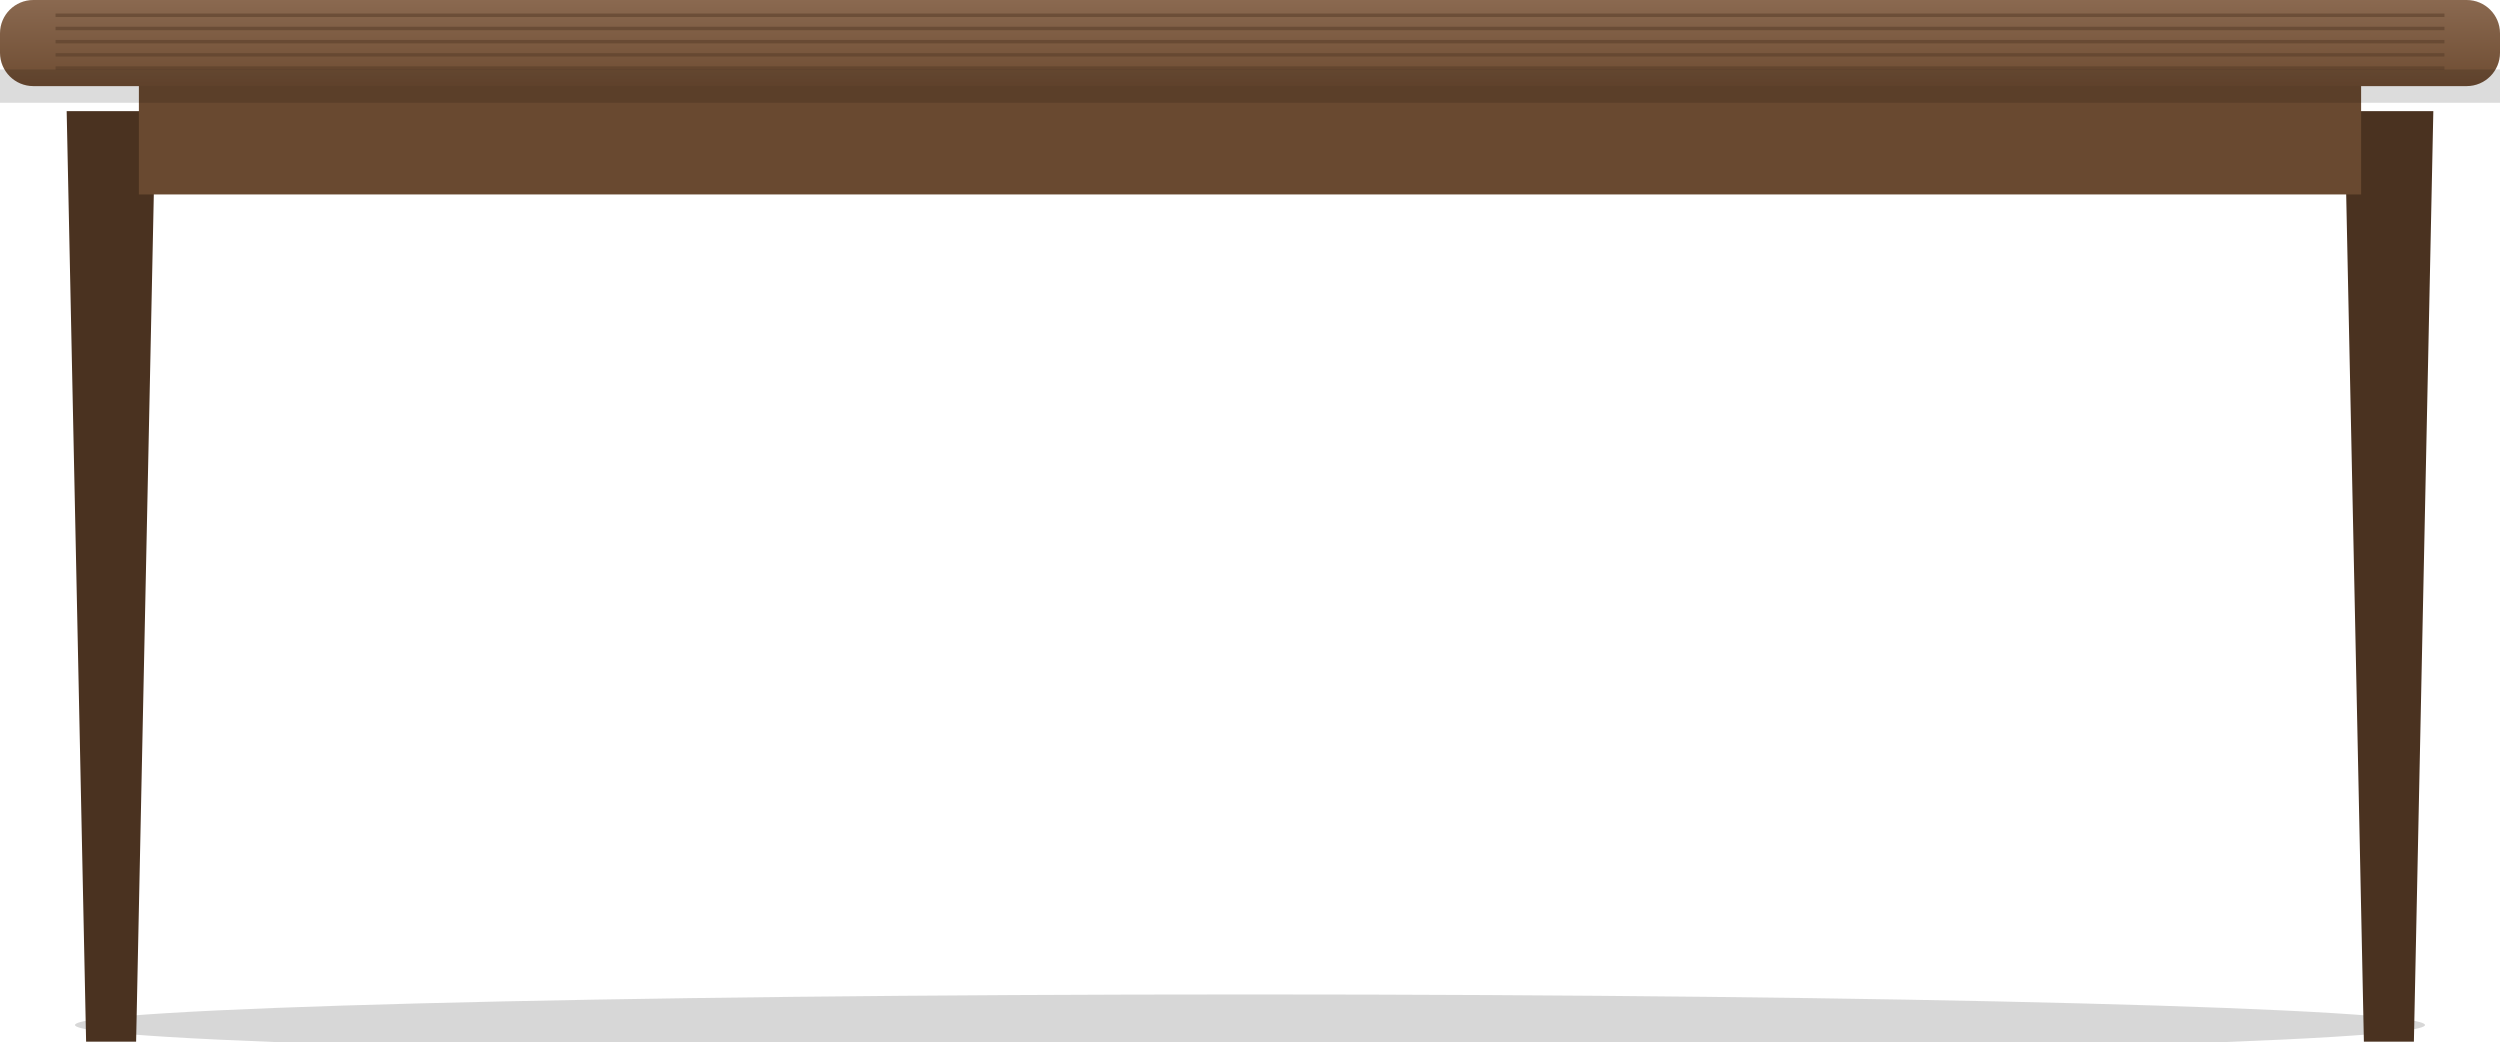
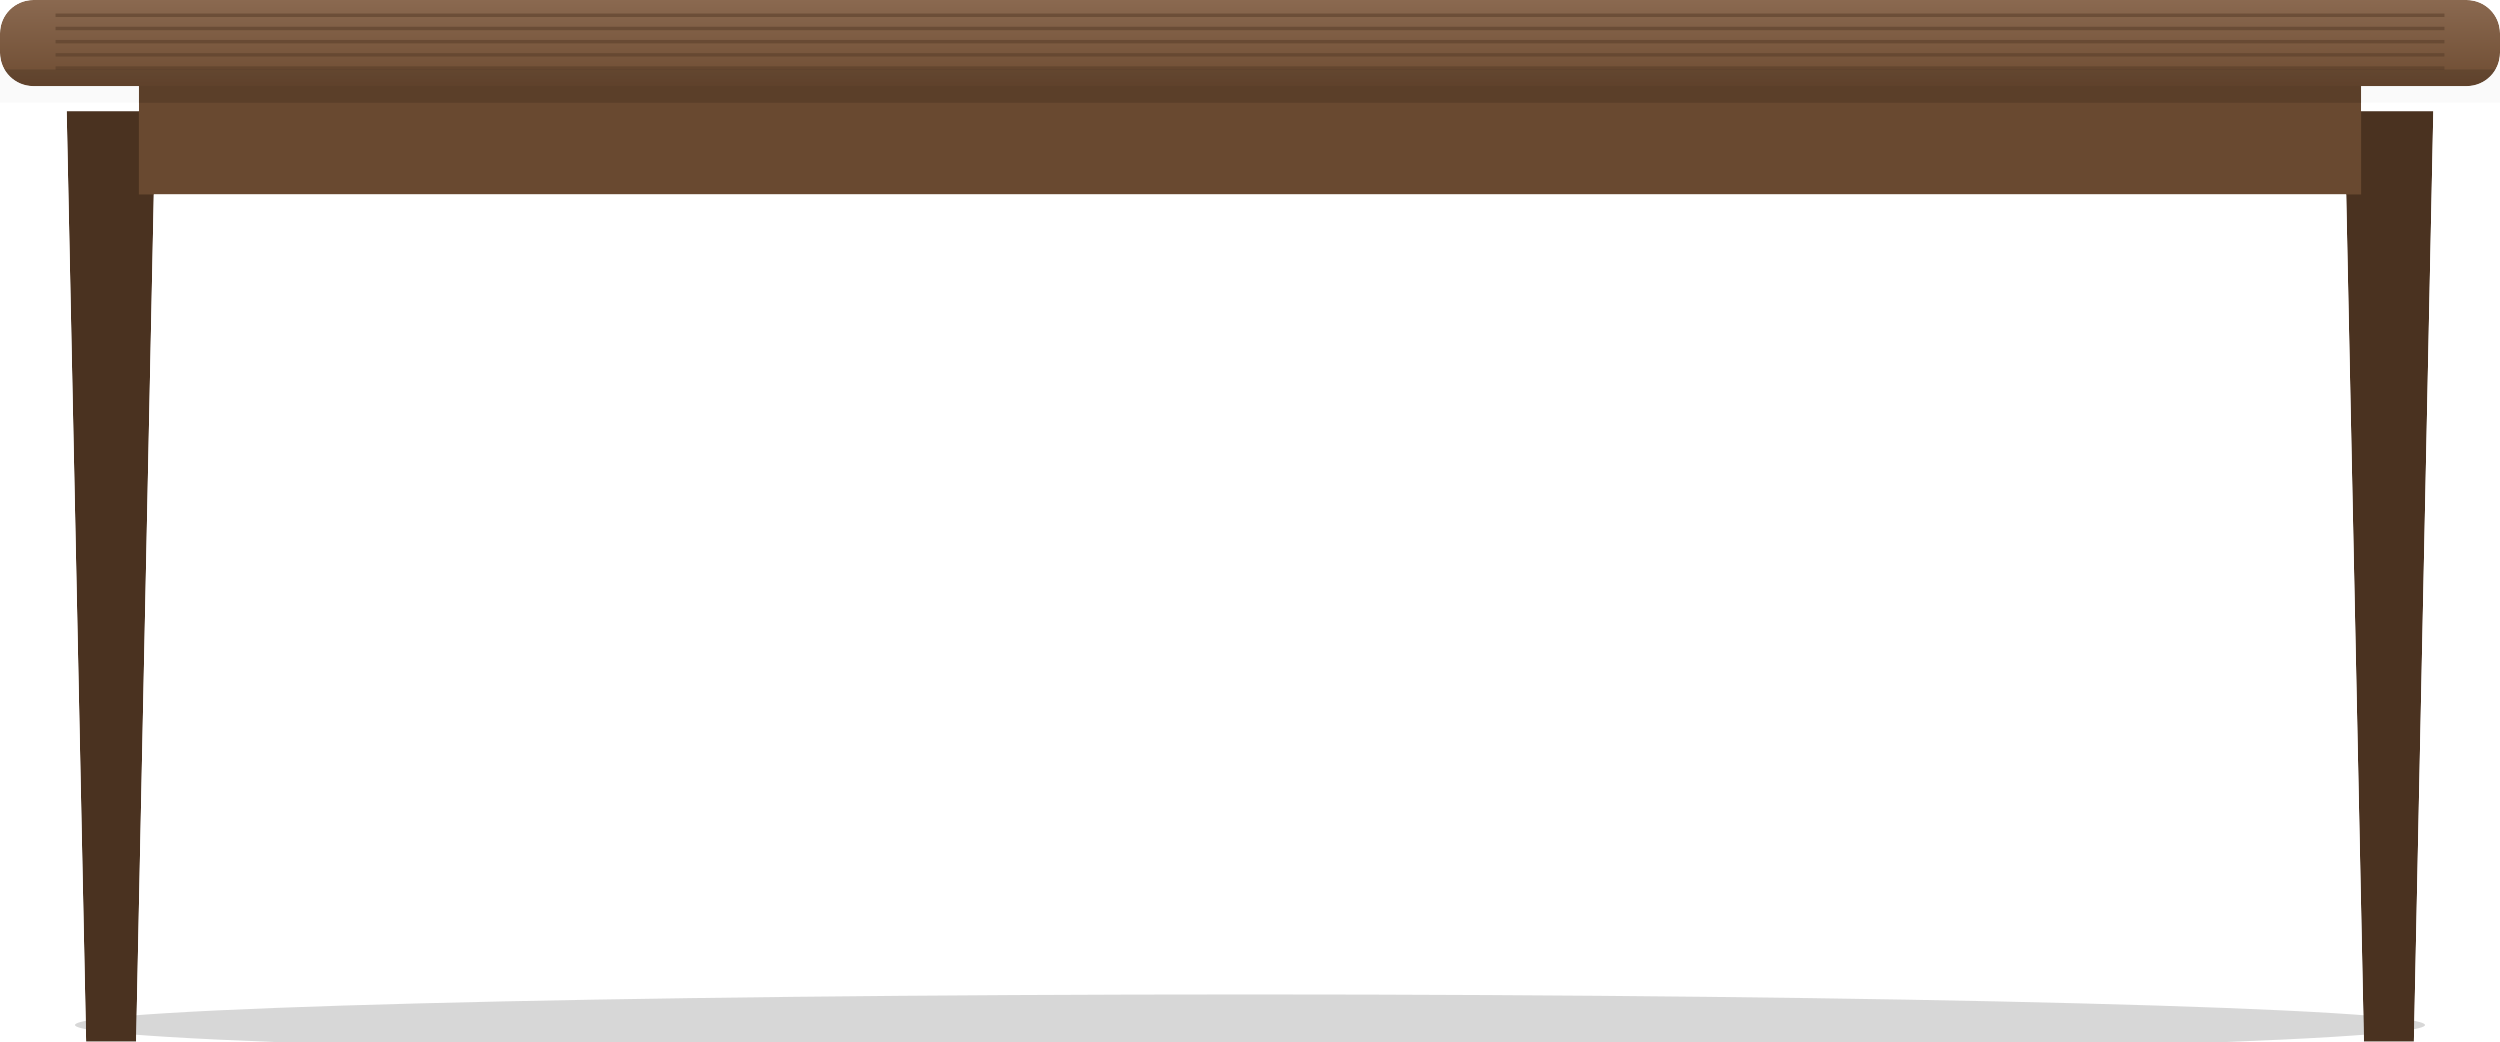
<svg xmlns="http://www.w3.org/2000/svg" viewBox="0 0 180 75" width="720" height="300" preserveAspectRatio="none">
  <defs>
    <linearGradient id="tg" x1="0" y1="0" x2="0" y2="1">
      <stop offset="0" stop-color="#8a6950" />
      <stop offset="1" stop-color="#6e4c32" />
    </linearGradient>
+     <filter id="tex" x="0" y="0" width="100%" height="100%" color-interpolation-filters="sRGB">
+       <feTurbulence type="fractalNoise" baseFrequency="0.01 0.3" numOctaves="2" seed="4" result="n" />
+       <feDiffuseLighting in="n" surfaceScale="0.35" diffuseConstant="1.18" lighting-color="#fff" result="l">
+         <feDistantLight azimuth="235" elevation="62" />
+       </feDiffuseLighting>
+       <feComposite in="l" in2="SourceGraphic" operator="arithmetic" k1="1" k2="0" k3="0" k4="0" result="m" />
+       <feComposite in="m" in2="SourceAlpha" operator="in" />
+     </filter>
  </defs>
  <ellipse cx="90.0" cy="73.8" rx="84.6" ry="2.2" fill="#000" opacity=".16" />
-   <polygon points="4.8,8 11.2,8 9.8,75 6.2,75" fill="#4a3220" />
-   <polygon points="168.8,8 175.2,8 173.8,75 170.2,75" fill="#4a3220" />
-   <rect x="10" y="6" width="160" height="8" fill="#694930" />
-   <rect x="0" y="0" width="180" height="6.2" rx="2.4" fill="url(#tg)" />
-   <line x1="4" x2="176" y1="1.1" y2="1.1" stroke="#583d28" stroke-width=".25" opacity=".55" />
-   <line x1="4" x2="176" y1="2.05" y2="2.05" stroke="#583d28" stroke-width=".25" opacity=".55" />
-   <line x1="4" x2="176" y1="3.0" y2="3.0" stroke="#583d28" stroke-width=".25" opacity=".55" />
-   <line x1="4" x2="176" y1="3.95" y2="3.95" stroke="#583d28" stroke-width=".25" opacity=".55" />
-   <line x1="4" x2="176" y1="4.9" y2="4.9" stroke="#583d28" stroke-width=".25" opacity=".55" />
-   <rect x="0" y="5" width="180" height="2.4" fill="#000" opacity=".14" />
+   <g filter="url(#tex)">
+     <polygon points="4.8,8 11.2,8 9.8,75 6.2,75" fill="#4a3220" />
+     <polygon points="168.8,8 175.2,8 173.8,75 170.2,75" fill="#4a3220" />
+     <rect x="10" y="6" width="160" height="8" fill="#694930" />
+     <rect x="0" y="0" width="180" height="6.2" rx="2.4" fill="url(#tg)" />
+     <line x1="4" x2="176" y1="1.1" y2="1.1" stroke="#583d28" stroke-width=".25" opacity=".55" />
+     <line x1="4" x2="176" y1="2.05" y2="2.05" stroke="#583d28" stroke-width=".25" opacity=".55" />
+     <line x1="4" x2="176" y1="3.0" y2="3.0" stroke="#583d28" stroke-width=".25" opacity=".55" />
+     <line x1="4" x2="176" y1="3.95" y2="3.95" stroke="#583d28" stroke-width=".25" opacity=".55" />
+     <line x1="4" x2="176" y1="4.9" y2="4.9" stroke="#583d28" stroke-width=".25" opacity=".55" />
+     <rect x="0" y="5" width="180" height="2.4" fill="#000" opacity=".14" />
+   </g>
</svg>
